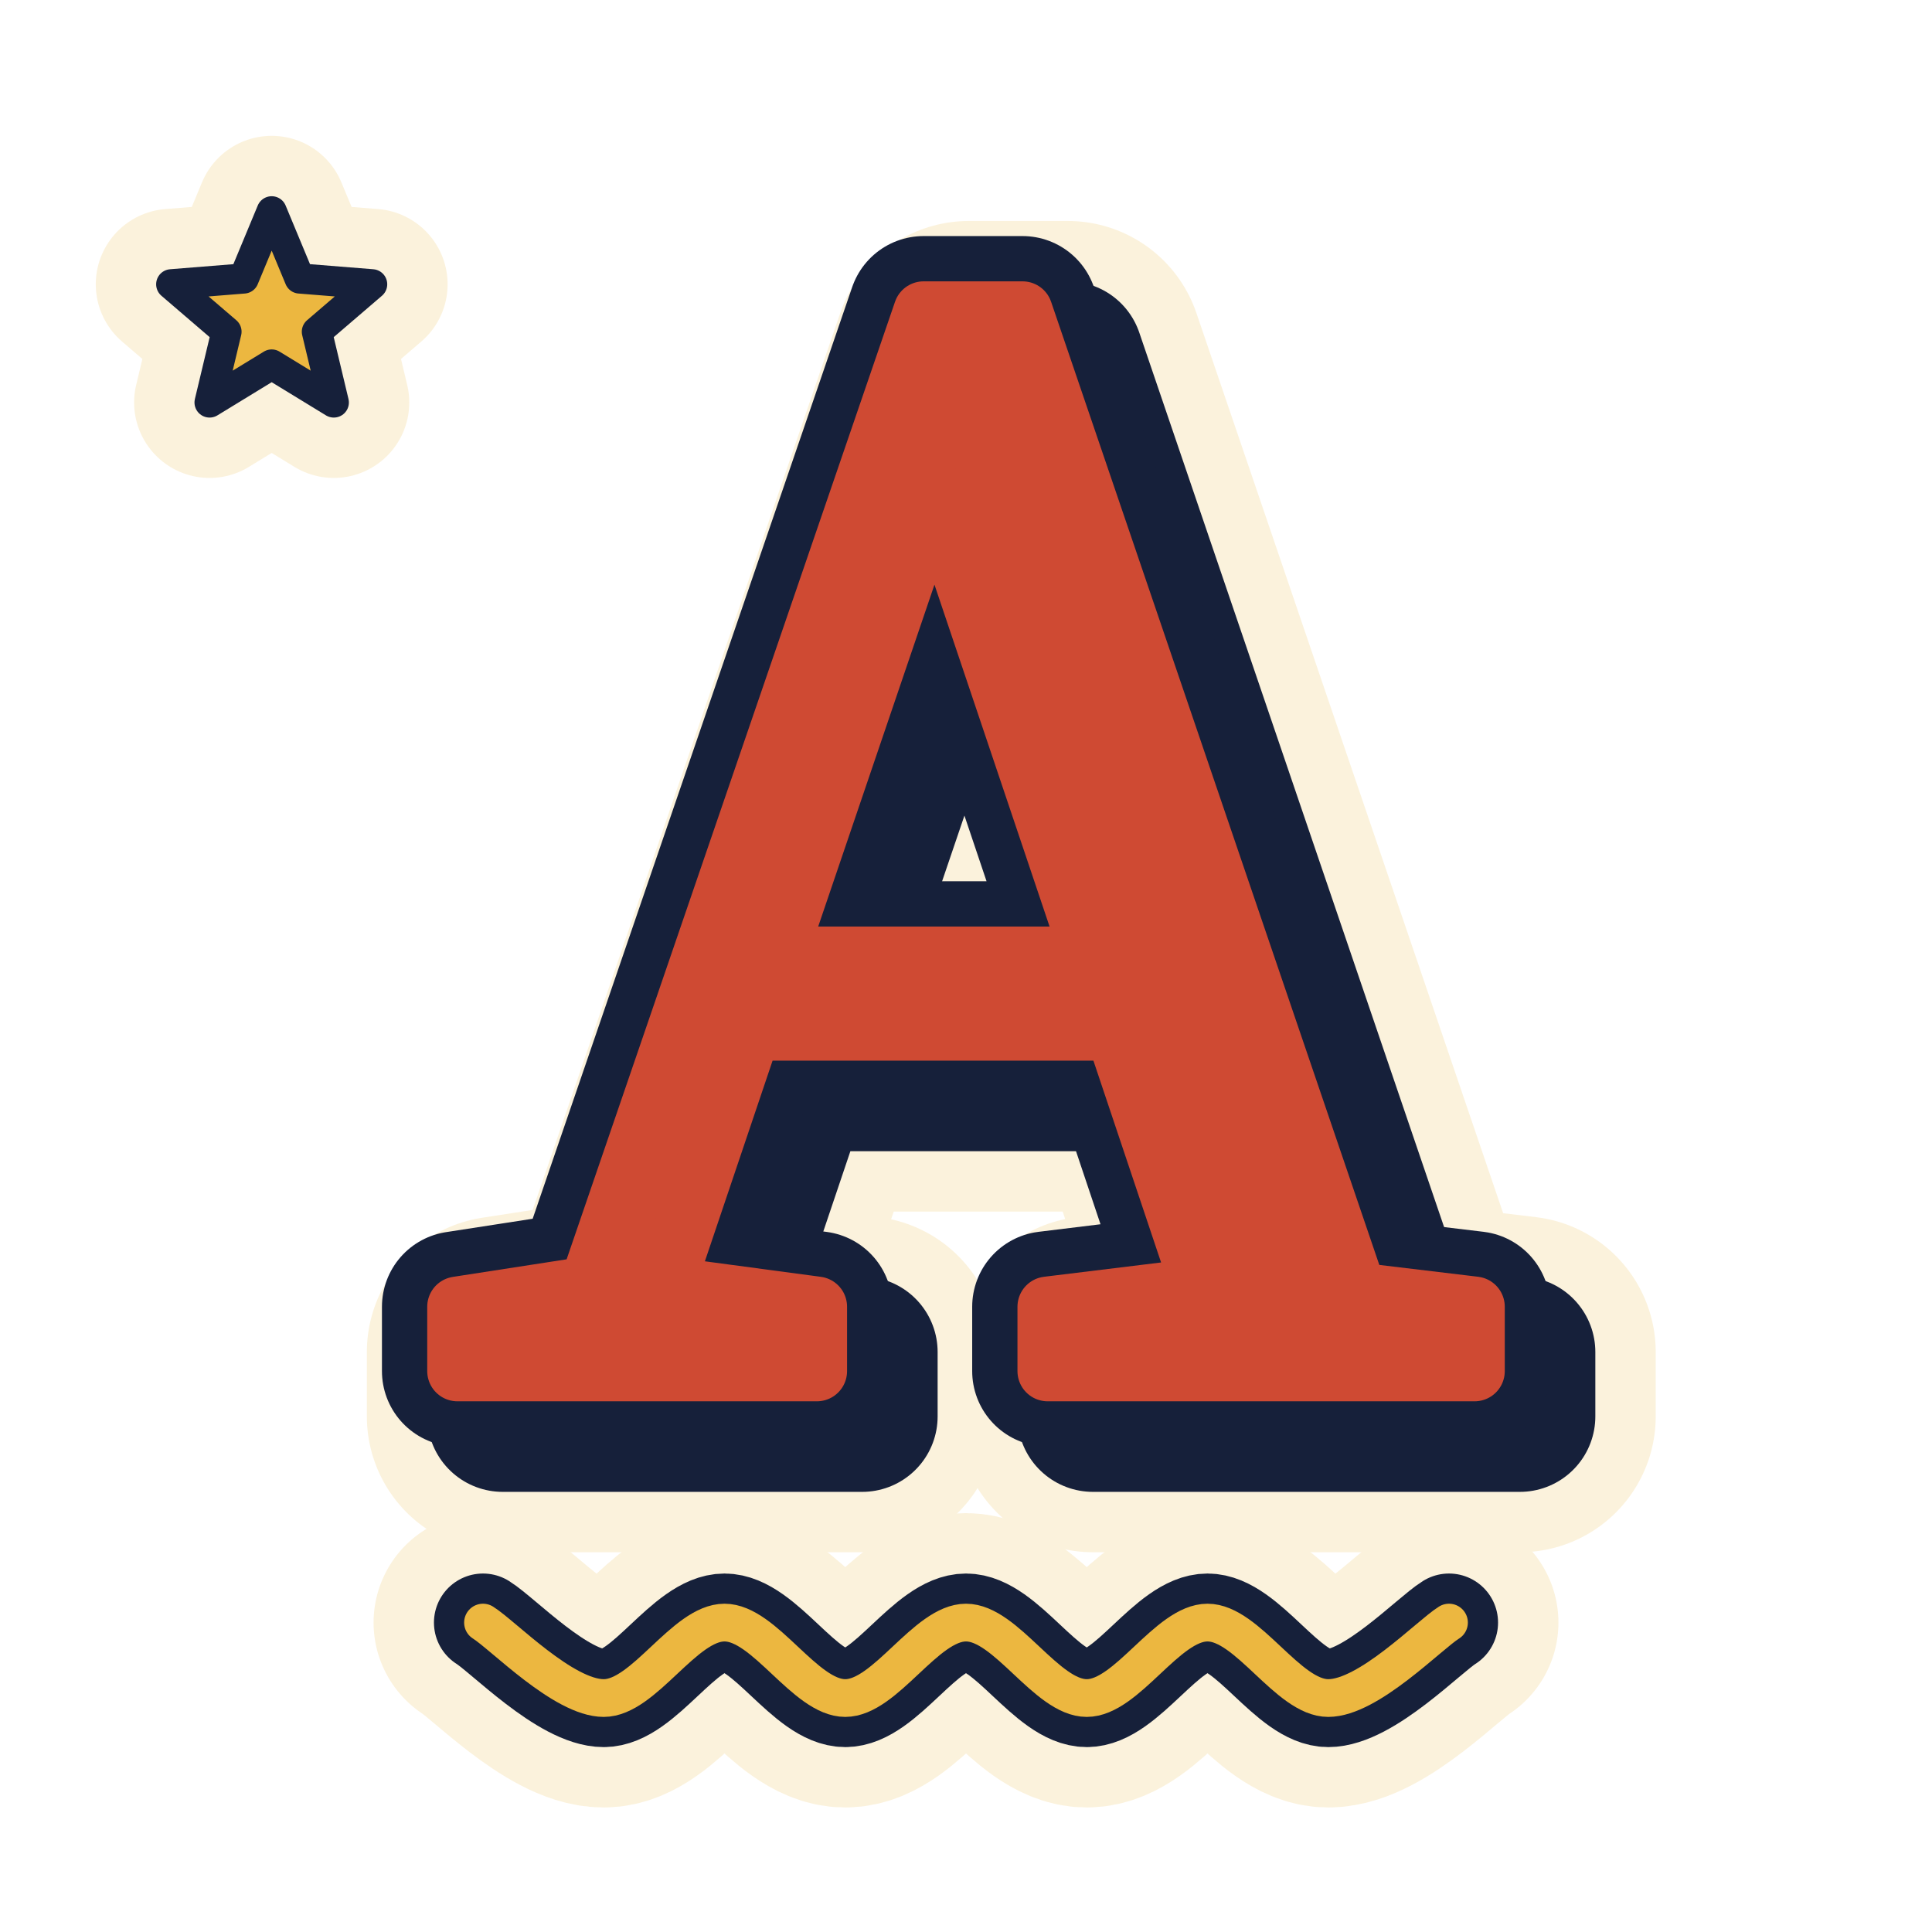
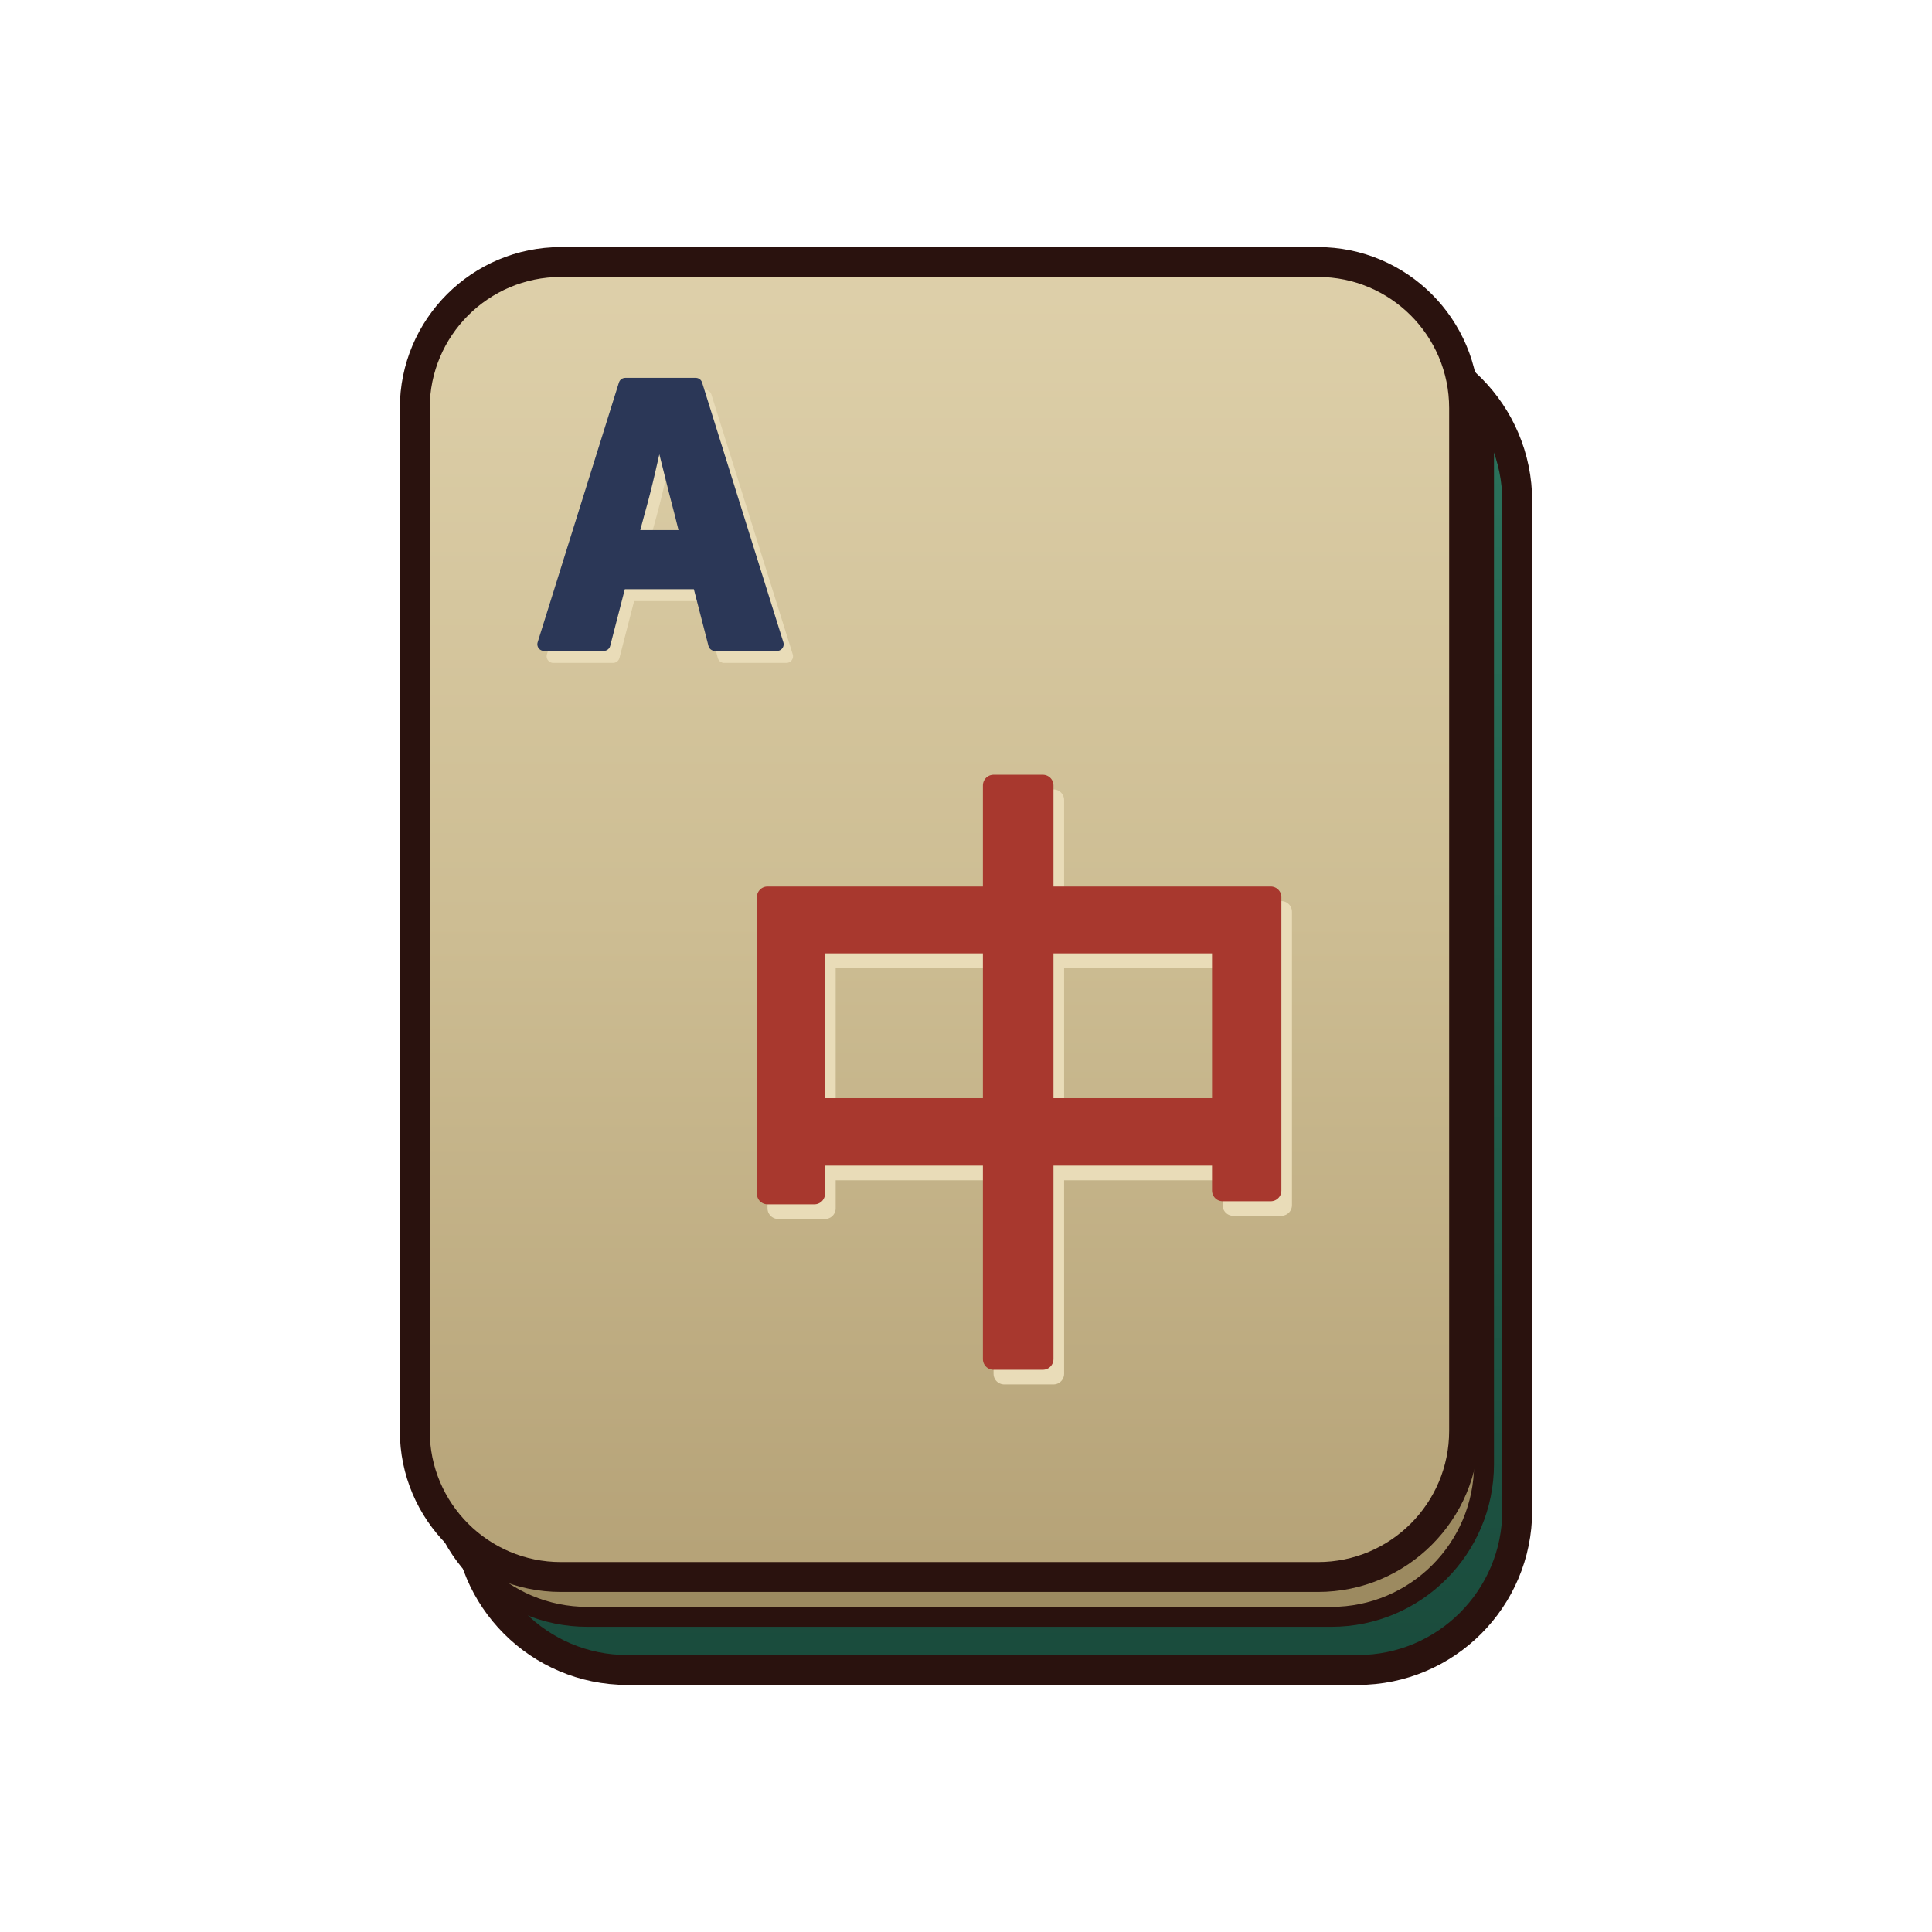
<svg xmlns="http://www.w3.org/2000/svg" width="256" height="256" viewBox="0 0 256 256">
+   <defs>
+     <linearGradient id="linear-gradient-1" x1="131.52" y1="45.28" x2="131.52" y2="221.28" gradientUnits="userSpaceOnUse">
+       <stop offset="0" stop-color="#2c755e" />
+       <stop offset="1" stop-color="#1a4b3c" />
+     </linearGradient>
+     <linearGradient id="linear-gradient-2" x1="124.48" y1="34.72" x2="124.48" y2="208.96" gradientUnits="userSpaceOnUse">
+       <stop offset="0" stop-color="#ded0aa" />
+       <stop offset="0.5" stop-color="#cdbd93" />
+       <stop offset="1" stop-color="#b5a277" />
+     </linearGradient>
+   </defs>
  <g>
    <g>
-       <path d="M66.61 187.68 L66.61 179.15 L84.08 176.45 L128.38 47.28 L141.49 47.28 L185.79 177.28 L201.39 179.15 L201.39 187.68 L144.82 187.68 L144.82 179.15 L165.2 176.66 L153.76 142.54 L105.5 142.54 L94.06 176.45 L114.24 179.15 L114.24 187.68 Z M108.83 132.77 L150.64 132.77 L129.84 70.99 Z" fill="#fbf2dc" stroke="#fbf2dc" stroke-width="36" stroke-linecap="round" stroke-linejoin="round" />
+       <path d="M83.12 45.28 L179.92 45.28 C191.58 45.28 201.04 54.74 201.04 66.4 L201.04 200.16 C201.04 211.82 191.58 221.28 179.92 221.28 L83.12 221.28 C71.46 221.28 62 211.82 62 200.16 L62 66.4 C62 54.74 71.46 45.28 83.12 45.28 Z" fill="url(#linear-gradient-1)" stroke="#2a120e" stroke-width="3.96" stroke-linecap="round" stroke-linejoin="round" />
+       <path d="M77.84 39.12 L176.4 39.12 C187.58 39.12 196.64 48.18 196.64 59.36 L196.64 194 C196.64 205.18 187.58 214.24 176.4 214.24 L77.84 214.24 C66.66 214.24 57.6 205.18 57.6 194 L57.6 59.36 C57.6 48.18 66.66 39.12 77.84 39.12 Z" fill="#9c8a60" stroke="#2a120e" stroke-width="2.64" stroke-linecap="round" stroke-linejoin="round" />
+       <path d="M74.32 34.72 L174.64 34.72 C185.33 34.72 194 43.39 194 54.08 L194 189.6 C194 200.29 185.33 208.96 174.64 208.96 L74.32 208.96 C63.63 208.96 54.96 200.29 54.96 189.6 L54.96 54.08 C54.96 43.39 63.63 34.72 74.32 34.72 Z" fill="url(#linear-gradient-2)" stroke="#2a120e" stroke-width="3.96" stroke-linecap="round" stroke-linejoin="round" />
+       <g>
+         <path d="M133.06 106.01 L133.06 120.81 L103.11 120.81 L103.11 160.11 L109.32 160.11 L109.32 154.98 L133.06 154.98 L133.06 182.03 L139.59 182.03 L139.59 154.98 L163.41 154.98 L163.41 159.69 L169.78 159.69 L169.78 120.81 L139.59 120.81 L139.59 106.01 Z M109.32 148.86 L109.32 126.85 L133.06 126.85 L133.06 148.86 Z M163.41 148.86 L139.59 148.86 L139.59 126.85 L163.41 126.85 Z" fill="#e9dcb8" stroke="#e9dcb8" stroke-width="2.82" stroke-linecap="round" stroke-linejoin="round" />
+       </g>
+       <g>
+         <path d="M131.65 104.07 L131.65 118.88 L101.7 118.88 L101.7 158.17 L107.91 158.17 L107.91 153.04 L131.65 153.04 L131.65 180.09 L138.18 180.09 L138.18 153.04 L162.01 153.04 L162.01 157.76 L168.38 157.76 L168.38 118.88 L138.18 118.88 L138.18 104.07 Z M107.91 146.92 L107.91 124.92 L131.65 124.92 L131.65 146.92 Z M162.01 146.92 L138.18 146.92 L138.18 124.92 L162.01 124.92 Z" fill="#a8382e" stroke="#a8382e" stroke-width="2.82" stroke-linecap="round" stroke-linejoin="round" />
+       </g>
+       <g>
+         <path d="M85.77 69.53 L84.92 72.7 L92.26 72.7 L91.47 69.53 C91.01 67.81 90.55 65.98 90.07 64.04 C89.6 62.11 89.13 60.24 88.67 58.44 L88.46 58.44 C88.04 60.28 87.61 62.15 87.17 64.07 C86.73 65.99 86.26 67.81 85.77 69.53 Z M73.31 86.96 L84.08 52.53 L93.42 52.53 L104.2 86.96 L95.96 86.96 L93.85 78.77 L83.34 78.77 L81.23 86.96 Z" fill="#e9dcb8" stroke="#e9dcb8" stroke-width="1.76" stroke-linecap="round" stroke-linejoin="round" />
+       </g>
+       <g>
+         <path d="M84.54 67.95 L83.69 71.12 L91.03 71.12 L90.24 67.95 C89.78 66.22 89.32 64.39 88.84 62.46 C88.36 60.52 87.9 58.66 87.44 56.86 L87.23 56.86 C86.81 58.69 86.38 60.57 85.94 62.48 C85.5 64.4 85.03 66.22 84.54 67.95 Z M72.08 85.37 L82.85 50.95 L92.19 50.95 L102.96 85.37 L94.73 85.37 L92.62 77.19 L82.11 77.19 L80 85.37 Z" fill="#2b3757" stroke="#2b3757" stroke-width="1.76" stroke-linecap="round" stroke-linejoin="round" />
+       </g>
    </g>
-     <path d="M64 215 C66.67 216.67 74.67 225 80 225 C85.33 225 90.67 215 96 215 C101.33 215 106.67 225 112 225 C117.33 225 122.67 215 128 215 C133.33 215 138.67 225 144 225 C149.33 225 154.67 215 160 215 C165.33 215 170.67 225 176 225 C181.33 225 189.33 216.67 192 215" fill="none" stroke="#fbf2dc" stroke-width="29" stroke-linecap="round" stroke-linejoin="round" />
-     <polygon points="36,28 39.7,36.9 49.31,37.67 41.99,43.95 44.23,53.33 36,48.3 27.77,53.33 30.01,43.95 22.69,37.67 32.3,36.9" fill="#fbf2dc" stroke="#fbf2dc" stroke-width="20" stroke-linecap="round" stroke-linejoin="round" />
-     <g>
-       <path d="M66.61 187.68 L66.61 179.15 L84.08 176.45 L128.38 47.28 L141.49 47.28 L185.79 177.28 L201.39 179.15 L201.39 187.68 L144.82 187.68 L144.82 179.15 L165.2 176.66 L153.76 142.54 L105.5 142.54 L94.06 176.45 L114.24 179.15 L114.24 187.68 Z M108.83 132.77 L150.64 132.77 L129.84 70.99 Z" fill="#16203a" stroke="#16203a" stroke-width="20" stroke-linecap="round" stroke-linejoin="round" />
-     </g>
-     <g>
-       <path d="M60.61 181.68 L60.61 173.15 L78.08 170.45 L122.38 41.28 L135.49 41.28 L179.79 171.28 L195.39 173.15 L195.39 181.68 L138.82 181.68 L138.82 173.15 L159.2 170.66 L147.76 136.54 L99.5 136.54 L88.06 170.45 L108.24 173.15 L108.24 181.68 Z M102.83 126.77 L144.64 126.77 L123.84 64.99 Z" fill="#16203a" stroke="#16203a" stroke-width="20" stroke-linecap="round" stroke-linejoin="round" />
-     </g>
-     <g>
-       <path d="M60.61 181.68 L60.61 173.15 L78.08 170.45 L122.38 41.28 L135.49 41.28 L179.79 171.28 L195.39 173.15 L195.39 181.68 L138.82 181.68 L138.82 173.15 L159.2 170.66 L147.76 136.54 L99.5 136.54 L88.06 170.45 L108.24 173.15 L108.24 181.68 Z M102.83 126.77 L144.64 126.77 L123.84 64.99 Z" fill="#cf4a33" stroke="#cf4a33" stroke-width="8" stroke-linecap="round" stroke-linejoin="round" />
-     </g>
-     <path d="M64 215 C66.67 216.67 74.67 225 80 225 C85.33 225 90.67 215 96 215 C101.33 215 106.67 225 112 225 C117.33 225 122.67 215 128 215 C133.33 215 138.67 225 144 225 C149.33 225 154.67 215 160 215 C165.33 215 170.67 225 176 225 C181.33 225 189.33 216.67 192 215" fill="none" stroke="#16203a" stroke-width="13" stroke-linecap="round" stroke-linejoin="round" />
-     <path d="M64 215 C66.67 216.67 74.67 225 80 225 C85.33 225 90.67 215 96 215 C101.33 215 106.67 225 112 225 C117.33 225 122.67 215 128 215 C133.33 215 138.67 225 144 225 C149.33 225 154.67 215 160 215 C165.33 215 170.67 225 176 225 C181.33 225 189.33 216.67 192 215" fill="none" stroke="#ecb740" stroke-width="5" stroke-linecap="round" stroke-linejoin="round" />
-     <polygon points="36,28 39.7,36.9 49.31,37.67 41.99,43.95 44.23,53.33 36,48.3 27.77,53.33 30.01,43.95 22.69,37.67 32.3,36.9" fill="#ecb740" stroke="#16203a" stroke-width="4" stroke-linecap="round" stroke-linejoin="round" />
  </g>
</svg>
